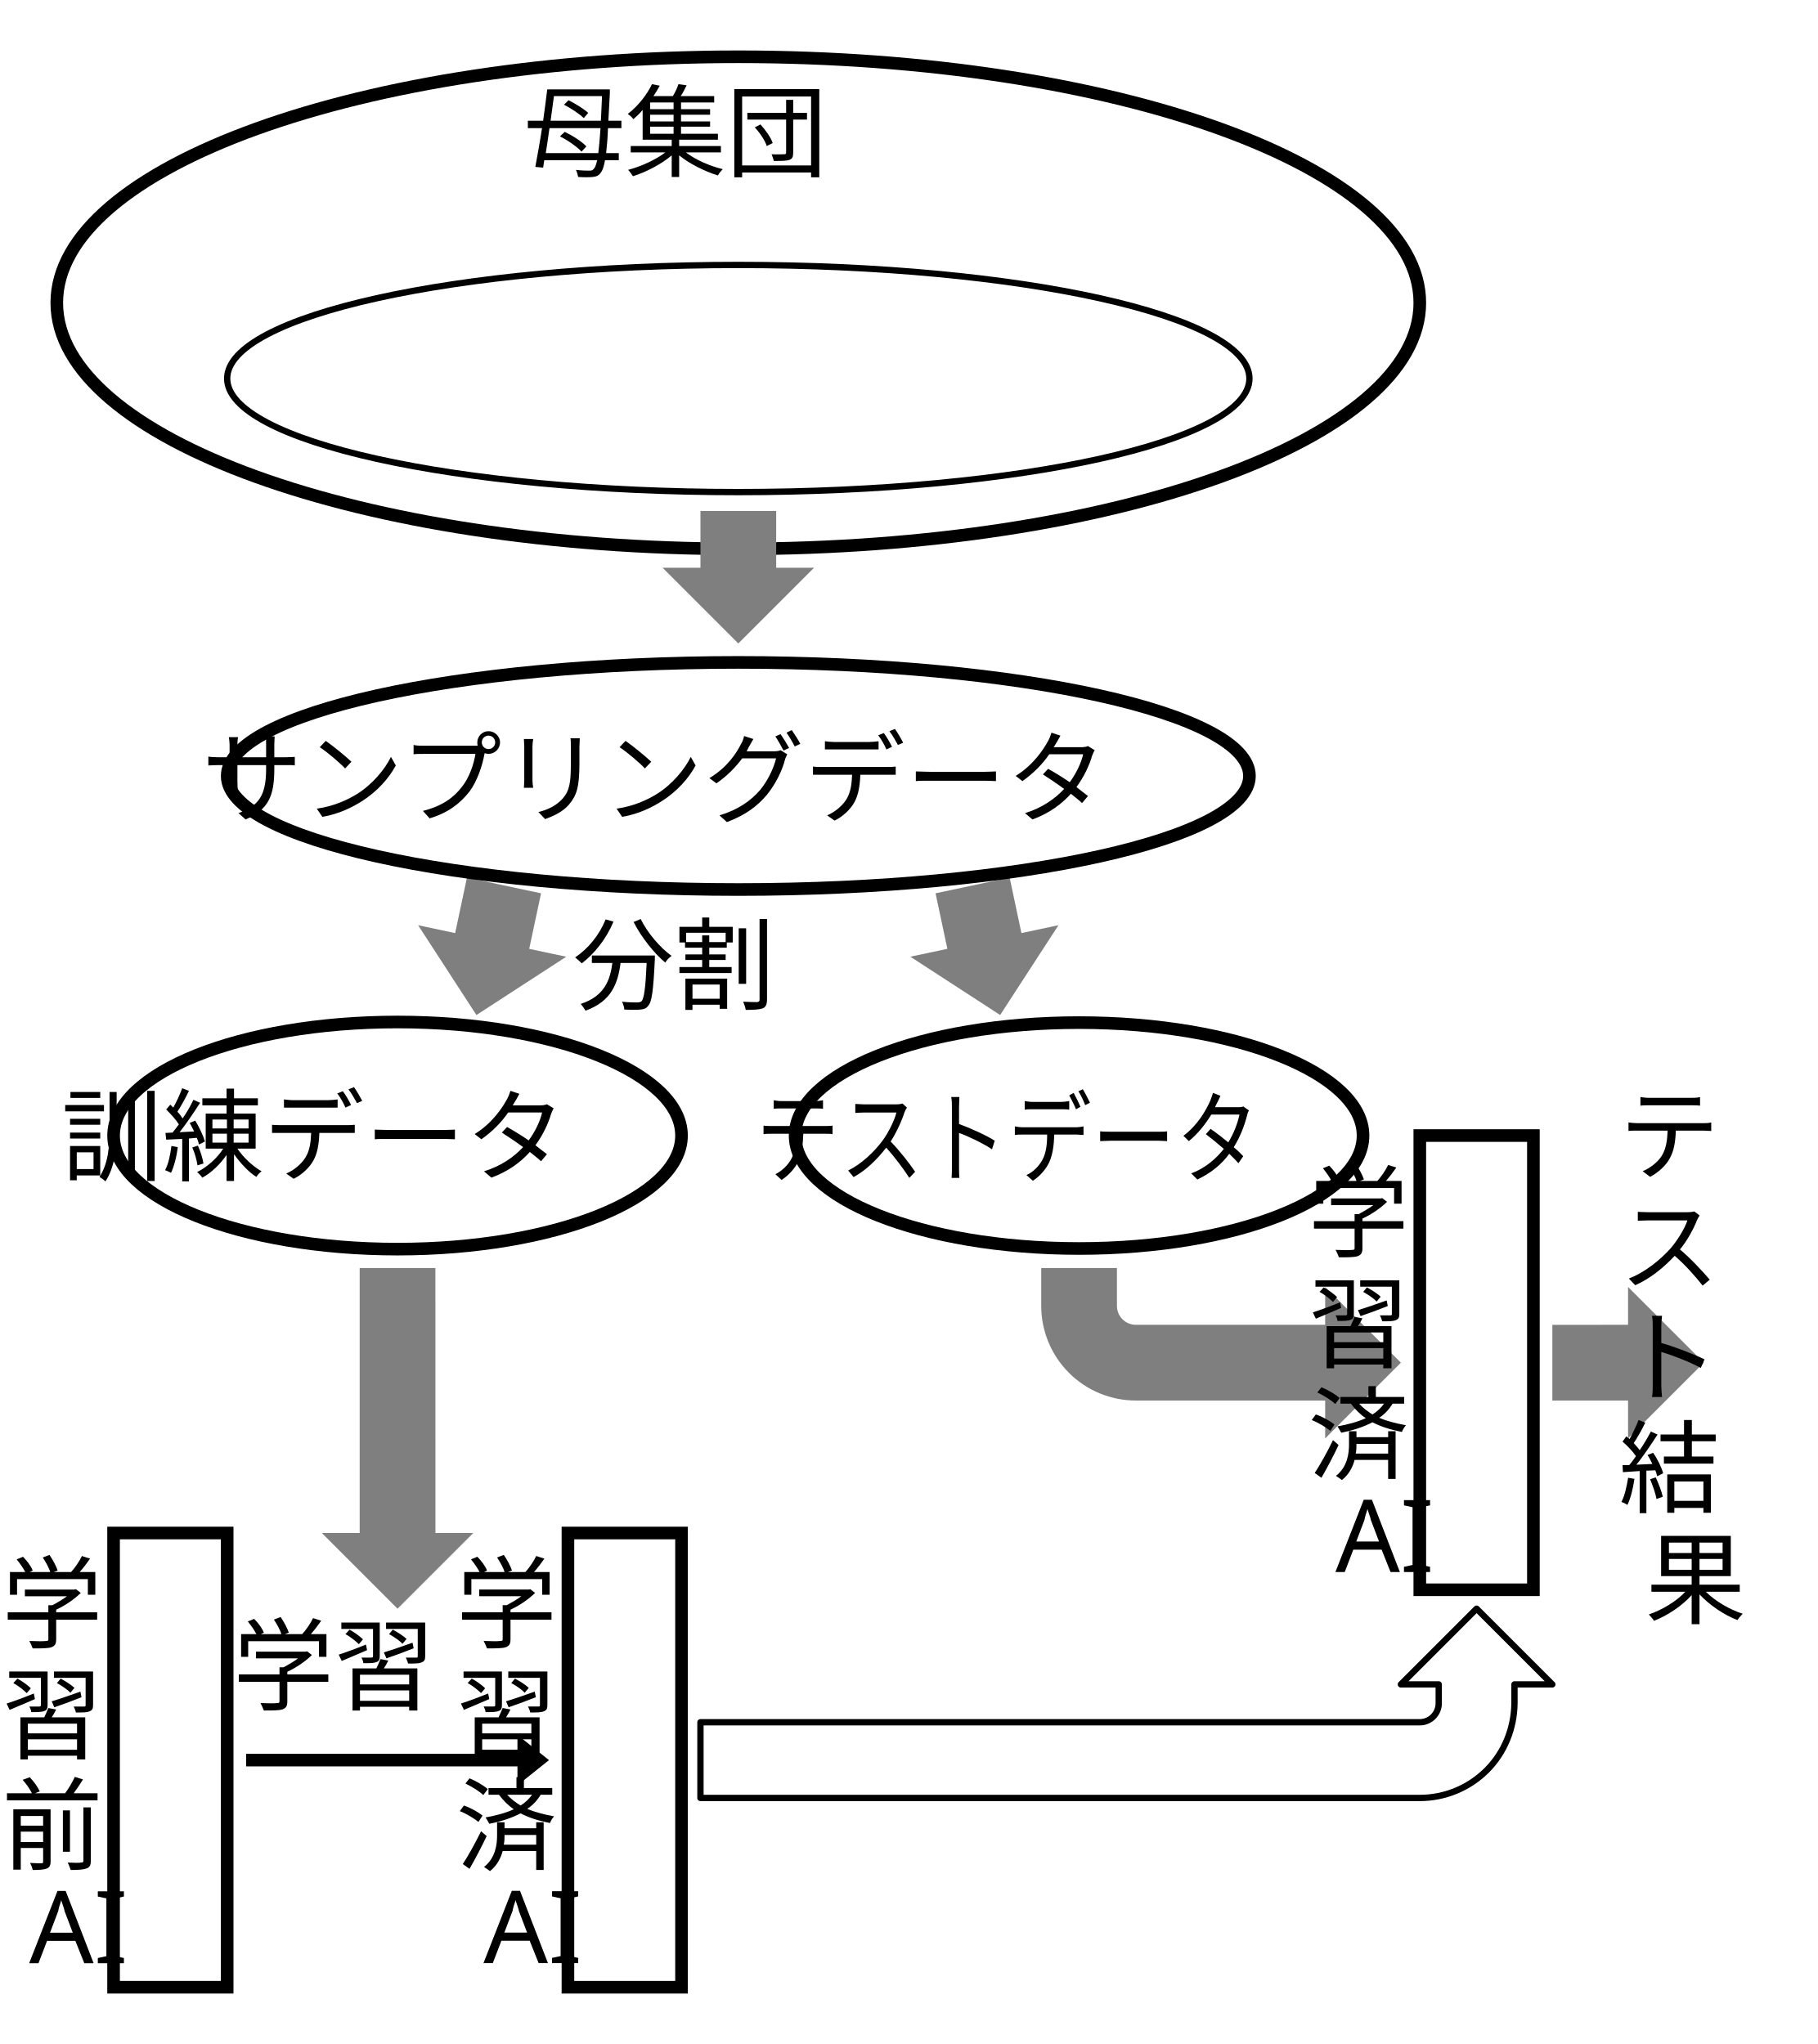
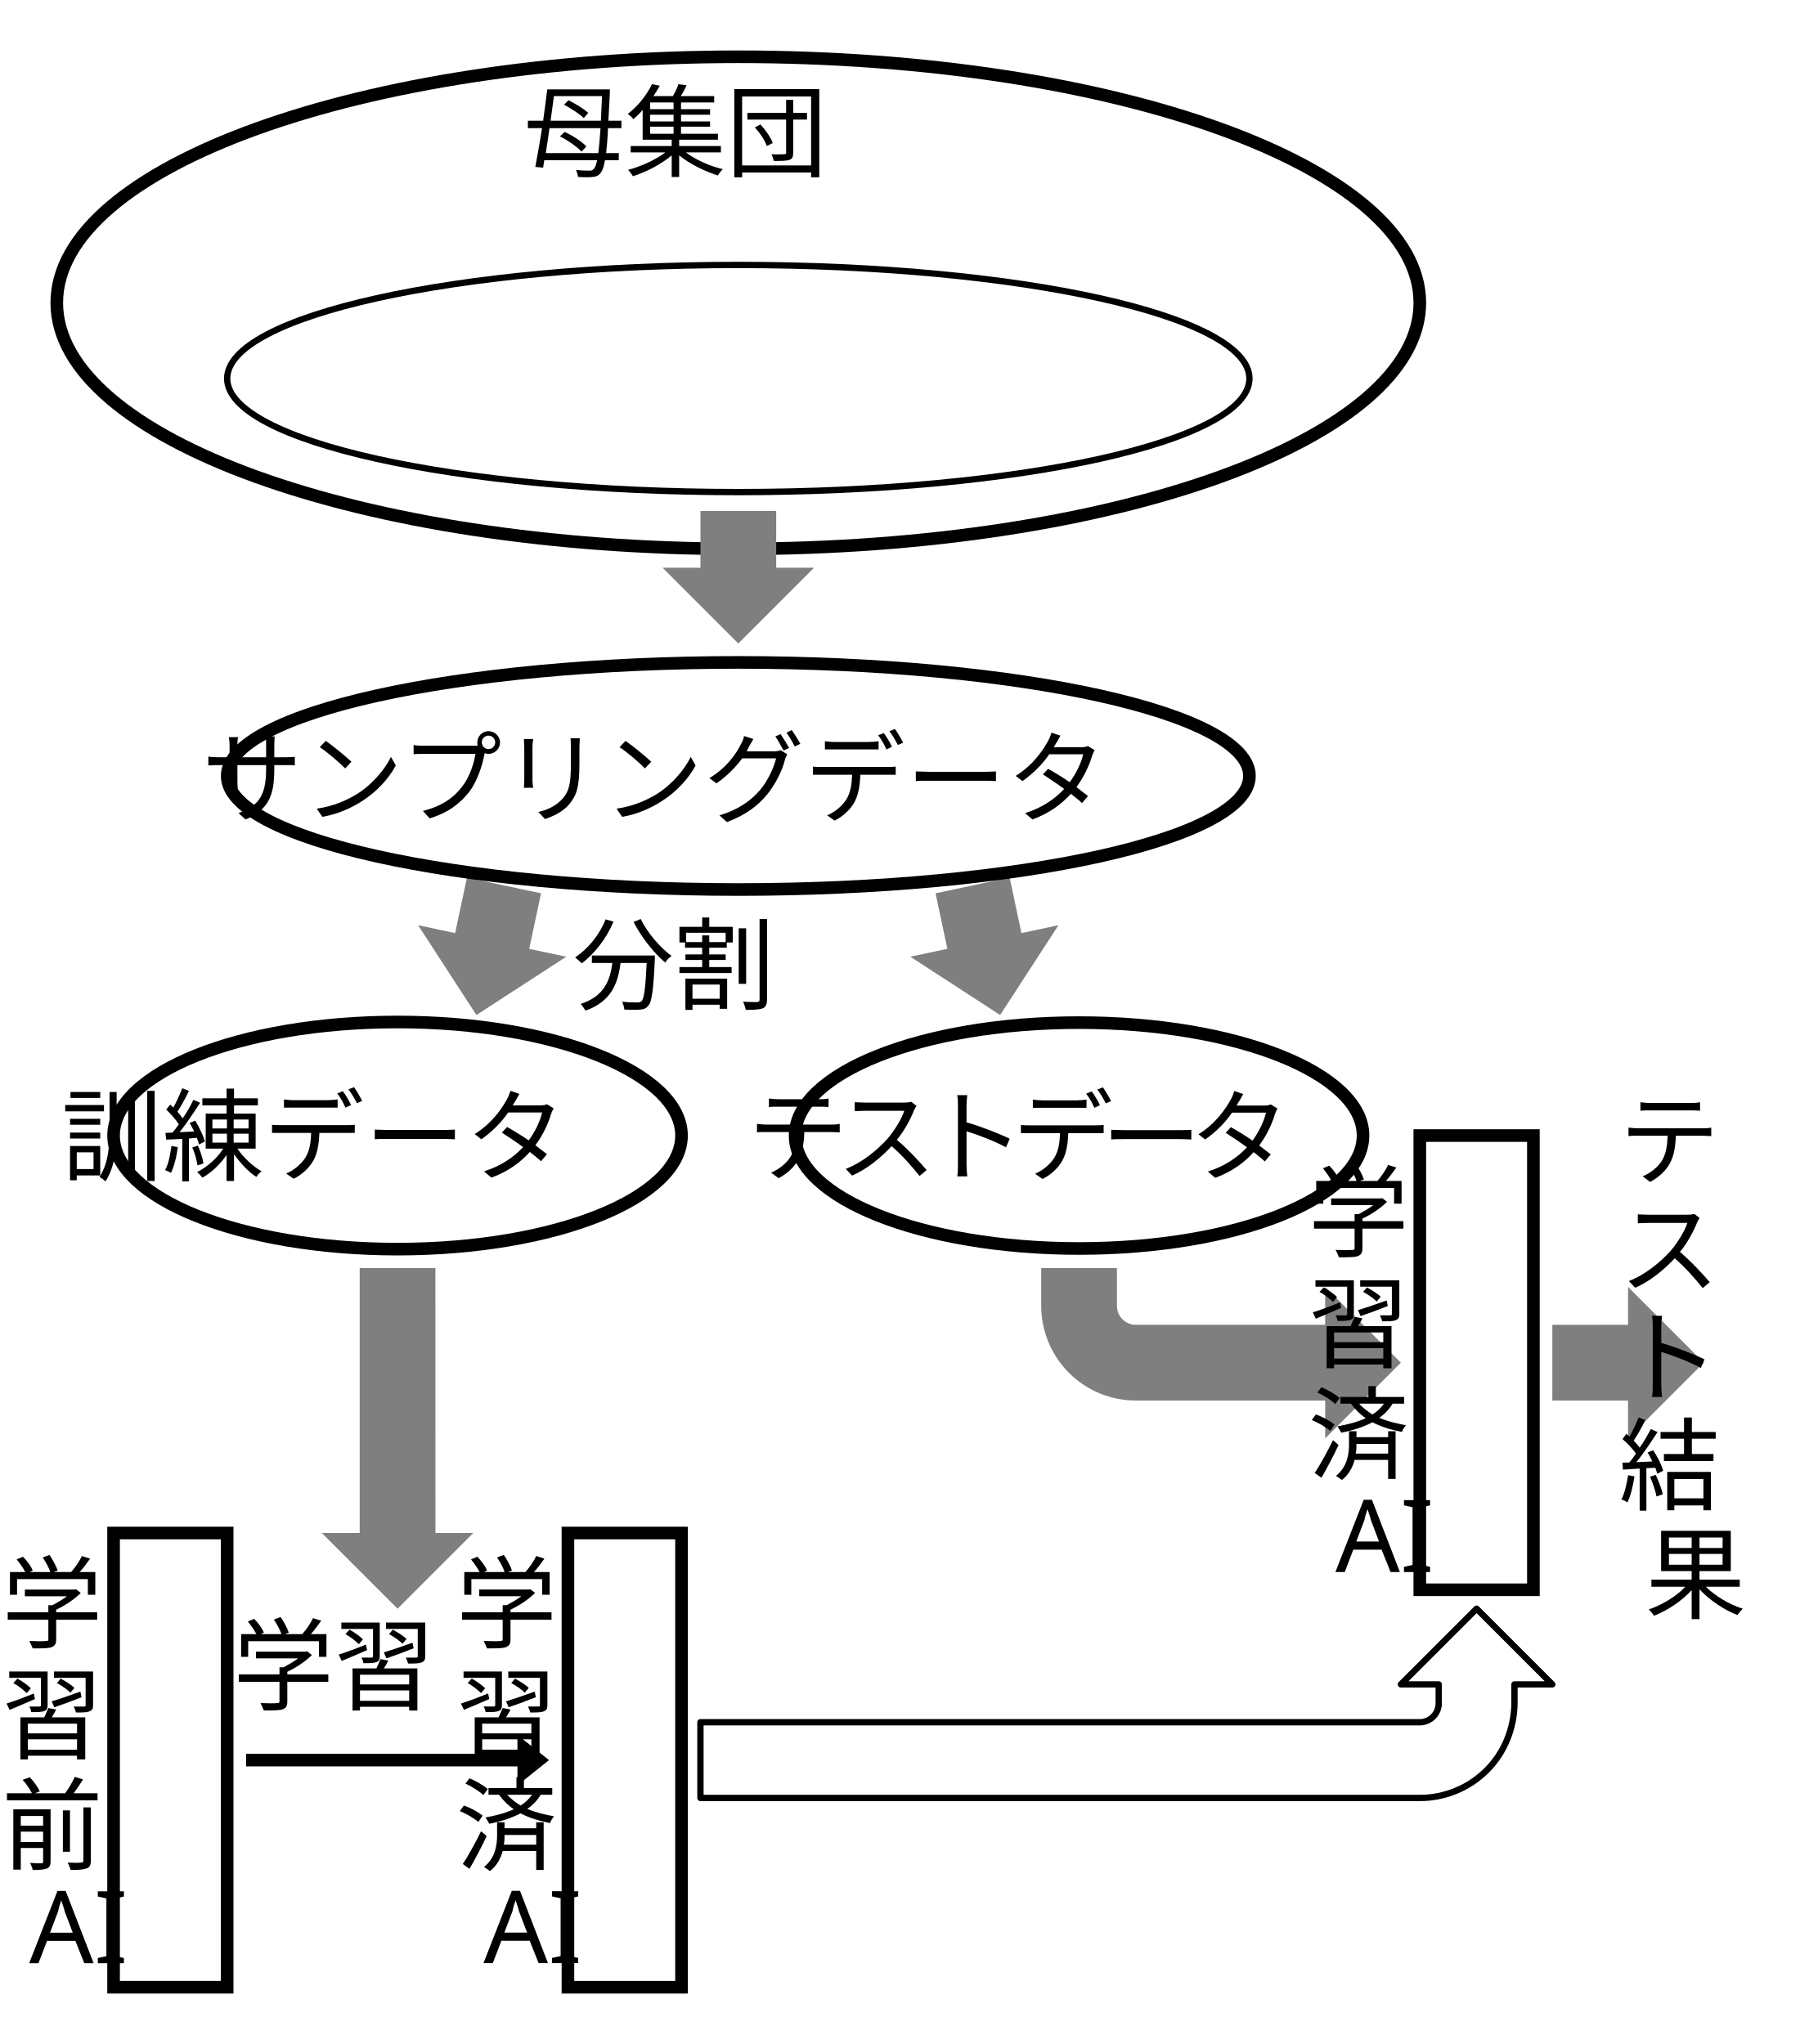
<svg xmlns="http://www.w3.org/2000/svg" id="svg8" version="1.1" viewBox="0 0 76.2 85.725" height="324" width="288">
  <defs id="defs2" />
  <g id="layer1">
    <text id="text837" y="33.338" x="38.1" style="font-size:4.939px;line-height:1.25;font-family:sans-serif;stroke-width:0.265" xml:space="preserve">
      <tspan style="stroke-width:0.265" y="33.338" x="38.1" id="tspan835" />
    </text>
    <text xml:space="preserve" style="font-size:4.233px;line-height:1;font-family:sans-serif;-inkscape-font-specification:'sans-serif, Normal';text-align:center;text-anchor:middle;stroke-width:0.265" x="31.08" y="7.094" id="text851">
      <tspan id="tspan849" x="31.08" y="7.094" style="stroke-width:0.265">母集団</tspan>
    </text>
    <text xml:space="preserve" style="font-size:4.233px;line-height:1;font-family:sans-serif;-inkscape-font-specification:'sans-serif, Normal';text-align:center;text-anchor:middle;stroke-width:0.265" x="16.751" y="71.396" id="text860">
      <tspan id="tspan858" x="16.751" y="71.396" style="stroke-width:0.265">学習</tspan>
    </text>
    <g id="g1563" transform="translate(-26.19375,2.355802)">
-       <text transform="scale(0.9119519,1.096549)" id="text944" y="42.792" x="78.566" style="font-size:3.861px;line-height:1;font-family:sans-serif;-inkscape-font-specification:'sans-serif, Normal';text-align:center;text-anchor:middle;stroke-width:0.265" xml:space="preserve">
-         <tspan id="tspan946" style="stroke-width:0.265" y="42.792" x="78.566">テストデータ</tspan>
+       <ellipse ry="4.737" rx="11.906" cy="45.269" cx="71.438" id="path1533" style="fill:none;stroke:#000000;stroke-width:0.529;stroke-linecap:square" />
+       <text id="text856-9" y="46.857" x="71.438" style="font-size:4.233px;line-height:1;font-family:sans-serif;-inkscape-font-specification:'sans-serif, Normal';text-align:center;letter-spacing:-0.529px;text-anchor:middle;stroke-width:0.265" xml:space="preserve">
+         <tspan style="letter-spacing:-0.529px;stroke-width:0.265" y="46.857" x="71.173" id="tspan854-4">テストデータ</tspan>
      </text>
-       <ellipse ry="4.737" rx="11.906" cy="45.269" cx="71.438" id="path1533" style="fill:none;stroke:#000000;stroke-width:0.529;stroke-linecap:square" />
    </g>
    <g id="g2029" transform="translate(-3.5514311e-7,11.90625)">
      <text id="text856" y="37.298" x="17.013" style="font-size:4.233px;line-height:1;font-family:sans-serif;-inkscape-font-specification:'sans-serif, Normal';text-align:center;text-anchor:middle;stroke-width:0.265" xml:space="preserve">
        <tspan style="stroke-width:0.265" y="37.298" x="17.013" id="tspan854">訓練データ</tspan>
      </text>
      <ellipse style="fill:none;stroke:#000000;stroke-width:0.529;stroke-linecap:square" id="path1533-6" cx="16.669" cy="35.719" rx="11.906" ry="4.763" />
    </g>
    <ellipse ry="10.319" rx="28.575" cy="12.7" cx="30.956" id="path1815" style="fill:none;fill-opacity:1;stroke:#000000;stroke-width:0.529;stroke-linecap:square;stroke-miterlimit:4;stroke-dasharray:none;stroke-opacity:1" />
    <g id="g2037" transform="translate(1.5315995e-6,9.524999)">
      <text id="text864" y="59.267" x="7.144" style="font-size:4.233px;line-height:1;font-family:sans-serif;-inkscape-font-specification:'sans-serif, Normal';text-align:center;text-anchor:middle;stroke-width:0.265" xml:space="preserve">
        <tspan style="stroke-width:0.265" y="59.267" x="7.144" id="tspan862">学</tspan>
        <tspan id="tspan889" style="stroke-width:0.265" y="63.922" x="7.144">習</tspan>
        <tspan id="tspan891" style="stroke-width:0.265" y="68.577" x="7.144">前</tspan>
        <tspan id="tspan893" style="stroke-width:0.265" y="72.81" x="7.144">AI</tspan>
      </text>
      <rect y="54.769" x="4.762" height="19.05" width="4.763" id="rect1570" style="fill:none;stroke:#000000;stroke-width:0.529;stroke-linecap:square" />
    </g>
    <g id="g1599" transform="translate(-21.43125,-7.143746)">
      <text id="text869" y="75.935" x="47.625" style="font-size:4.233px;line-height:1;font-family:sans-serif;-inkscape-font-specification:'sans-serif, Normal';text-align:center;text-anchor:middle;stroke-width:0.265" xml:space="preserve">
        <tspan style="stroke-width:0.265" y="75.935" x="47.625" id="tspan867">学</tspan>
        <tspan id="tspan895" style="stroke-width:0.265" y="80.59" x="47.625">習</tspan>
        <tspan id="tspan897" style="stroke-width:0.265" y="85.245" x="47.625">済</tspan>
        <tspan id="tspan899" style="stroke-width:0.265" y="89.479" x="47.625">AI</tspan>
      </text>
      <rect style="fill:none;stroke:#000000;stroke-width:0.529;stroke-linecap:square" id="rect1570-4" width="4.763" height="19.05" x="45.244" y="71.438" />
    </g>
    <path style="font-variation-settings:normal;opacity:1;vector-effect:none;fill:#000000;fill-opacity:1;stroke:none;stroke-width:0.265px;stroke-linecap:round;stroke-linejoin:round;stroke-miterlimit:4;stroke-dasharray:none;stroke-dashoffset:0;stroke-opacity:1;stop-color:#000000;stop-opacity:1" d="m 10.319,73.554 10e-7,0.529 11.377,10e-7 -1e-6,0.794 1.323,-1.058 -1.323,-1.058 v 0.794 z" id="path1611" />
    <path id="path1611-2" d="m 18.256,53.181 h -3.175 l -10e-7,11.113 h -1.587 l 3.175,3.175 3.175,-3.175 h -1.587 z" style="font-variation-settings:normal;opacity:1;vector-effect:none;fill:#7f7f7f;fill-opacity:1;stroke:none;stroke-width:0.265px;stroke-linecap:round;stroke-linejoin:round;stroke-miterlimit:4;stroke-dasharray:none;stroke-dashoffset:0;stroke-opacity:1;stop-color:#000000;stop-opacity:1" />
    <path d="m 44.819,57.575 c -0.744,-0.744 -1.162,-1.754 -1.162,-2.806 l 1e-6,-1.588 h 3.175 l -3e-6,1.588 c -10e-7,0.211 0.084,0.412 0.232,0.561 0.149,0.149 0.351,0.232 0.561,0.232 l 7.938,-7e-6 V 53.975 l 3.175,3.175 -3.175,3.175 v -1.587 l -7.938,9e-6 c -1.053,2e-6 -2.062,-0.418 -2.806,-1.162 z" style="font-variation-settings:normal;opacity:1;vector-effect:none;fill:#7f7f7f;fill-opacity:1;stroke:none;stroke-width:0.265px;stroke-linecap:round;stroke-linejoin:round;stroke-miterlimit:4;stroke-dasharray:none;stroke-dashoffset:0;stroke-opacity:1;stop-color:#000000;stop-opacity:1" id="path1632-2" />
    <g id="g2045" transform="translate(-11.90624,9.524999)">
      <text xml:space="preserve" style="font-size:4.233px;line-height:1;font-family:sans-serif;-inkscape-font-specification:'sans-serif, Normal';text-align:center;text-anchor:middle;stroke-width:0.265" x="73.819" y="42.863" id="text869-7">
        <tspan id="tspan867-8" x="73.819" y="42.863" style="stroke-width:0.265">学</tspan>
        <tspan x="73.819" y="47.518" style="stroke-width:0.265" id="tspan895-1">習</tspan>
        <tspan x="73.819" y="52.173" style="stroke-width:0.265" id="tspan897-4">済</tspan>
        <tspan x="73.819" y="56.406" style="stroke-width:0.265" id="tspan899-9">AI</tspan>
      </text>
      <rect style="fill:none;stroke:#000000;stroke-width:0.529;stroke-linecap:square" id="rect1570-8-0" width="4.763" height="19.05" x="71.437" y="38.1" />
    </g>
    <path style="font-variation-settings:normal;opacity:1;vector-effect:none;fill:#7f7f7f;fill-opacity:1;stroke:none;stroke-width:0.265px;stroke-linecap:round;stroke-linejoin:round;stroke-miterlimit:4;stroke-dasharray:none;stroke-dashoffset:0;stroke-opacity:1;stop-color:#000000;stop-opacity:1" d="m 65.088,55.563 v 3.175 l 3.175,1e-6 v 1.587 l 3.175,-3.175 -3.175,-3.175 v 1.587 z" id="path1611-4-2" />
    <path id="path1632-4" style="font-variation-settings:normal;opacity:1;vector-effect:none;fill:none;fill-opacity:1;stroke:#000000;stroke-width:0.265px;stroke-linecap:round;stroke-linejoin:round;stroke-miterlimit:4;stroke-dasharray:none;stroke-dashoffset:0;stroke-opacity:1;stop-color:#000000;stop-opacity:1" d="m 29.369,72.231 v 3.175 l 30.162,8e-6 c 1.053,0 2.062,-0.418 2.807,-1.162 0.744,-0.744 1.149,-1.754 1.162,-2.807 v -0.794 h 1.587 l -3.175,-3.175 -3.175,3.175 h 1.587 v 0.794 c 0,0.211 -0.084,0.412 -0.233,0.561 -0.149,0.149 -0.351,0.233 -0.561,0.233 z" />
    <path style="font-variation-settings:normal;opacity:1;vector-effect:none;fill:#7f7f7f;fill-opacity:1;stroke:none;stroke-width:0.265px;stroke-linecap:round;stroke-linejoin:round;stroke-miterlimit:4;stroke-dasharray:none;stroke-dashoffset:0;stroke-opacity:1;stop-color:#000000;stop-opacity:1" d="m 22.685,37.465 -3.106,-0.66 -0.495,2.329 -1.553,-0.33 2.445,3.766 3.766,-2.445 -1.553,-0.33 z" id="path1611-2-4" />
    <path id="path1611-2-4-4" d="m 42.333,36.805 -3.106,0.66 0.495,2.329 -1.553,0.33 3.766,2.445 2.445,-3.766 -1.553,0.33 z" style="font-variation-settings:normal;opacity:1;vector-effect:none;fill:#7f7f7f;fill-opacity:1;stroke:none;stroke-width:0.265px;stroke-linecap:round;stroke-linejoin:round;stroke-miterlimit:4;stroke-dasharray:none;stroke-dashoffset:0;stroke-opacity:1;stop-color:#000000;stop-opacity:1" />
    <text id="text955" y="42.027" x="31.004" style="font-size:4.233px;line-height:1;font-family:sans-serif;-inkscape-font-specification:'sans-serif, Normal';text-align:center;text-anchor:middle;stroke-width:0.265" xml:space="preserve">
      <tspan style="stroke-width:0.265" y="42.027" x="31.004" id="tspan953">分割</tspan>
    </text>
    <g transform="translate(-2.381252,13.49375)" id="g962">
      <text xml:space="preserve" style="font-size:4.233px;line-height:1;font-family:sans-serif;-inkscape-font-specification:'sans-serif, Normal';text-align:center;text-anchor:middle;stroke-width:0.265" x="33.674" y="20.687" id="text951">
        <tspan id="tspan949" x="33.674" y="20.687" style="stroke-width:0.265">サンプリングデータ</tspan>
      </text>
      <ellipse style="fill:none;fill-opacity:1;stroke:#000000;stroke-width:0.529;stroke-linecap:square;stroke-opacity:1" id="path957" cx="33.338" cy="19.05" rx="21.431" ry="4.763" />
    </g>
    <path style="font-variation-settings:normal;opacity:1;vector-effect:none;fill:#7f7f7f;fill-opacity:1;stroke:none;stroke-width:0.265px;stroke-linecap:round;stroke-linejoin:round;stroke-miterlimit:4;stroke-dasharray:none;stroke-dashoffset:0;stroke-opacity:1;stop-color:#000000;stop-opacity:1" d="M 32.544,21.431 H 29.369 v 2.381 h -1.587 l 3.175,3.175 3.175,-3.175 h -1.587 z" id="path1611-2-43" />
    <ellipse style="fill:none;fill-opacity:1;stroke:#000000;stroke-width:0.265;stroke-linecap:square;stroke-miterlimit:4;stroke-dasharray:none;stroke-opacity:1" id="path957-4" cx="30.956" cy="15.875" rx="21.431" ry="4.763" />
-     <text id="text1011" y="49.155" x="73.844" style="font-size:4.233px;line-height:1;font-family:sans-serif;-inkscape-font-specification:'sans-serif, Normal';text-align:center;text-anchor:middle;stroke-width:0.265" xml:space="preserve">
-       <tspan style="stroke-width:0.265" y="49.155" x="73.844" id="tspan1009">テ</tspan>
-       <tspan id="tspan1013" style="stroke-width:0.265" y="53.81" x="73.844">ス</tspan>
-       <tspan id="tspan1015" style="stroke-width:0.265" y="58.465" x="73.844">ト</tspan>
-       <tspan id="tspan1017" style="stroke-width:0.265" y="63.12" x="73.844">結</tspan>
-       <tspan id="tspan1019" style="stroke-width:0.265" y="67.775" x="73.844">果</tspan>
+     <text id="text1011" y="49.367" x="73.844" style="font-size:4.233px;line-height:1;font-family:sans-serif;-inkscape-font-specification:'sans-serif, Normal';text-align:center;text-anchor:middle;stroke-width:0.265" xml:space="preserve">
+       <tspan style="line-height:1;stroke-width:0.265" y="49.367" x="73.844" id="tspan1009">テ</tspan>
+       <tspan id="tspan1013" style="line-height:1;stroke-width:0.265" y="53.916" x="73.844">ス</tspan>
+       <tspan id="tspan1015" style="line-height:1;stroke-width:0.265" y="58.465" x="73.844">ト</tspan>
+       <tspan id="tspan1017" style="line-height:1;stroke-width:0.265" y="63.013" x="73.844">結</tspan>
+       <tspan id="tspan1019" style="line-height:1;stroke-width:0.265" y="67.562" x="73.844">果</tspan>
    </text>
  </g>
</svg>
